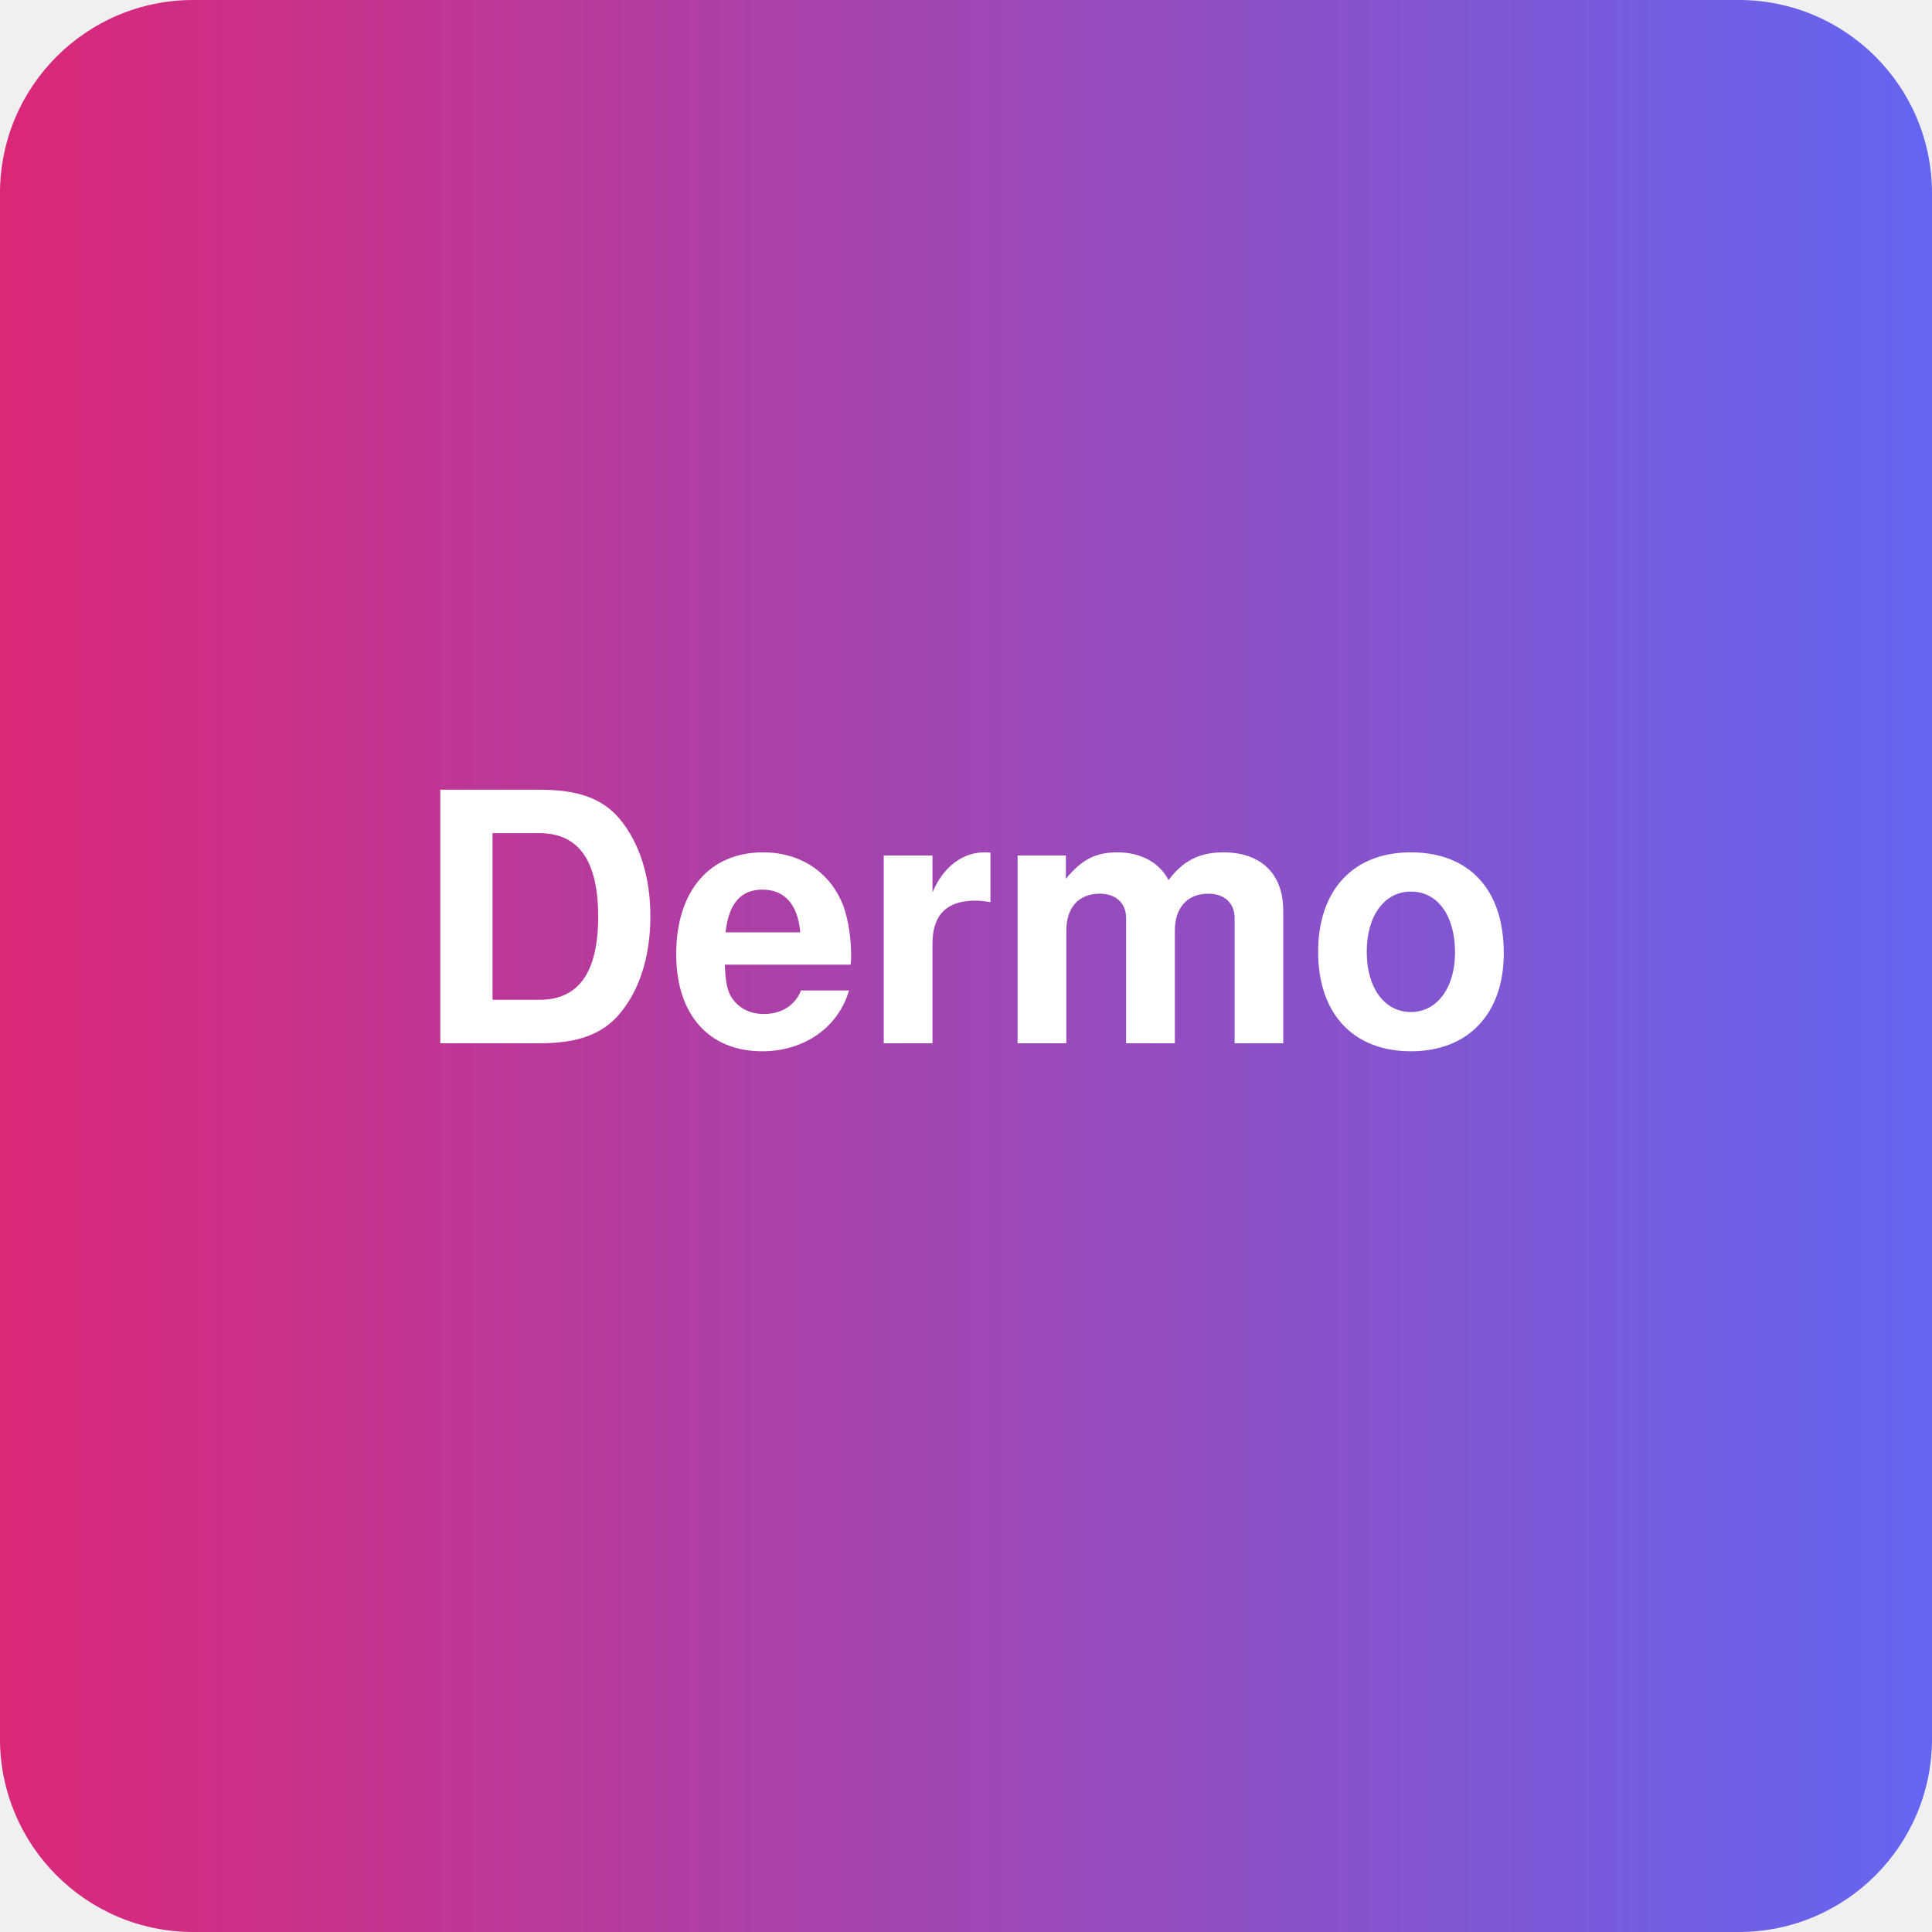
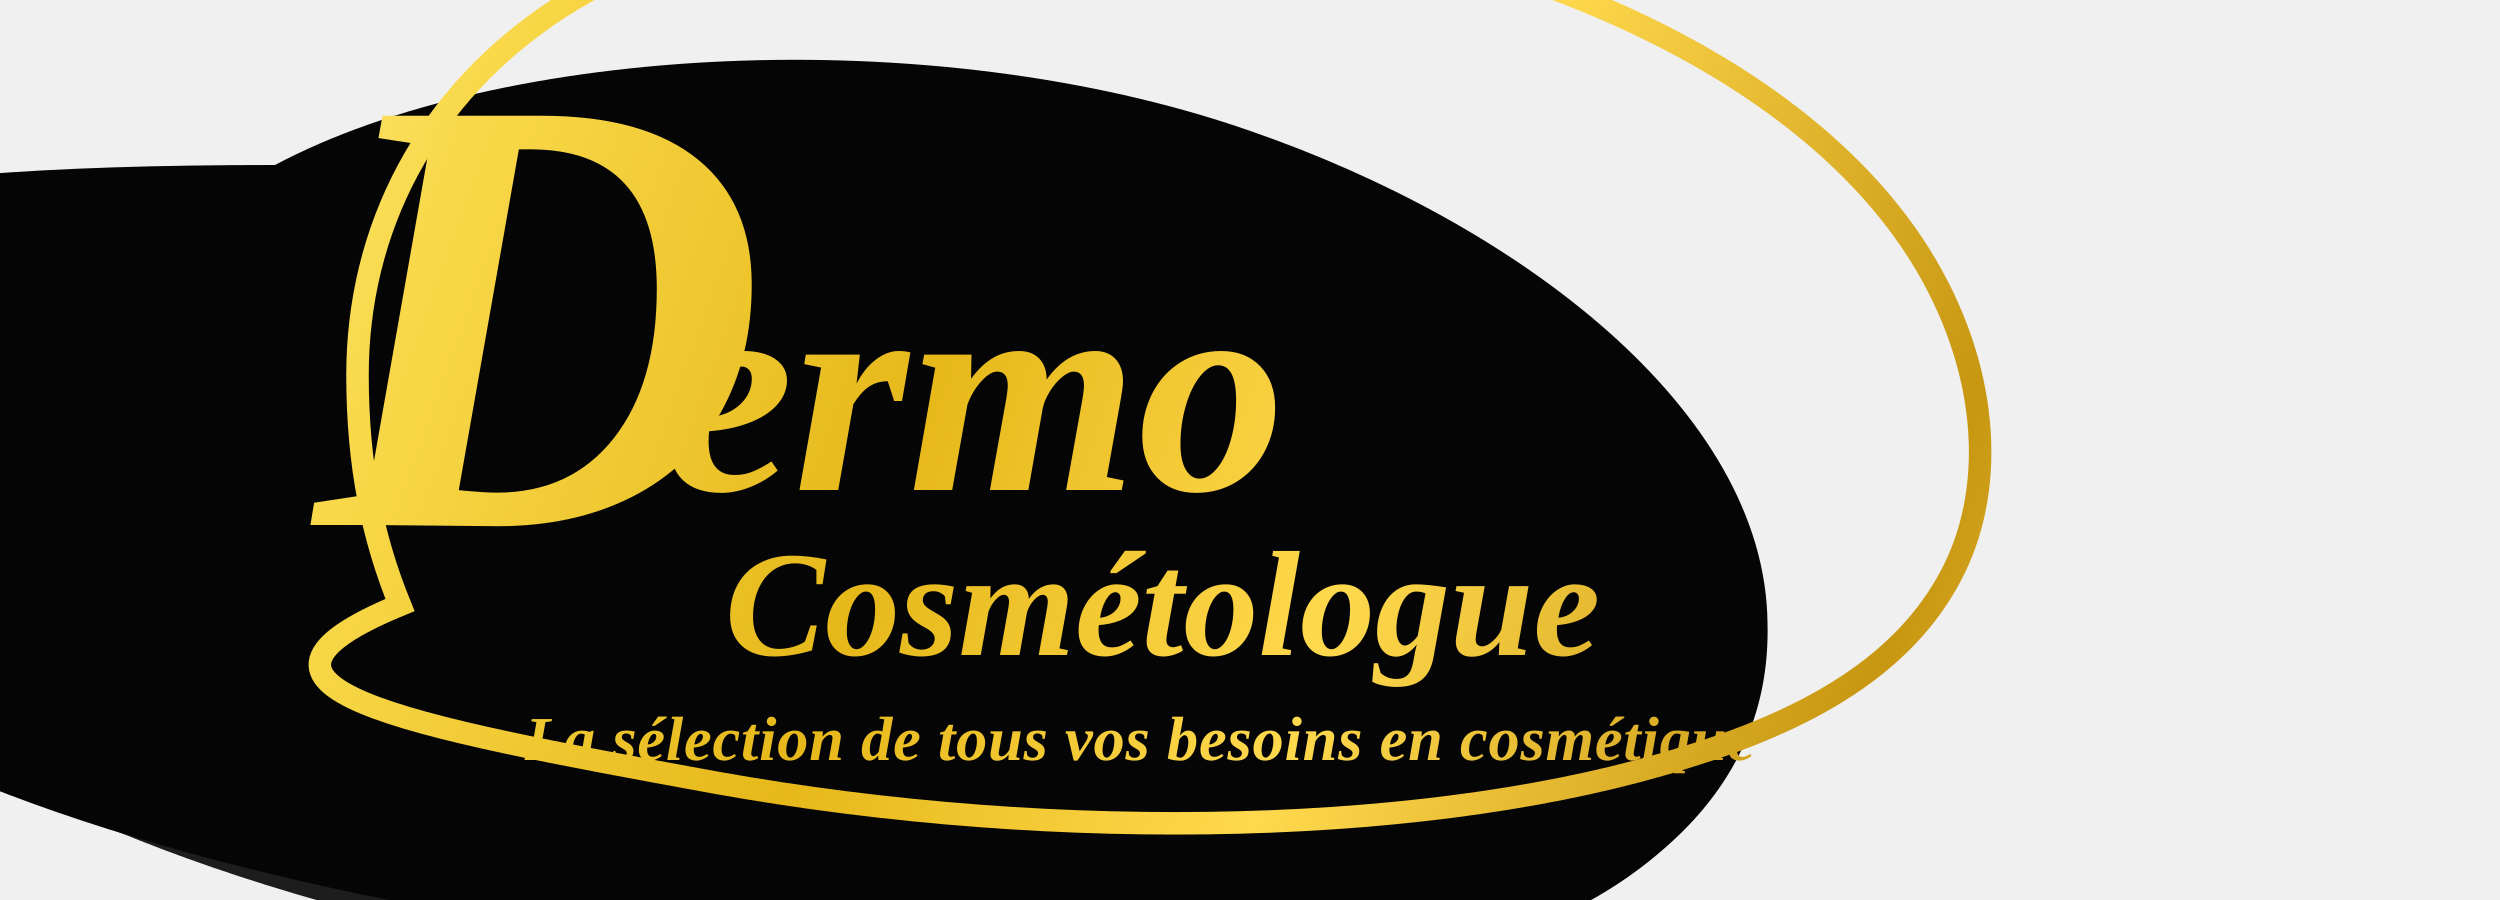
- <svg xmlns="http://www.w3.org/2000/svg" width="200" height="200" viewBox="0 0 200 200" role="img" aria-label="Dermo logo">
+ <svg xmlns="http://www.w3.org/2000/svg" width="1000" height="360" viewBox="0 0 1000 360" aria-label="Dermocosmetologue logo" role="img">
  <defs>
-     <linearGradient id="g" x1="0" x2="1">
-       <stop offset="0%" stop-color="#db2777" />
-       <stop offset="100%" stop-color="#6366f1" />
+     <linearGradient id="gold" x1="0" y1="0" x2="1000" y2="360" gradientUnits="userSpaceOnUse">
+       <stop offset="0" stop-color="#FFF7B2" />
+       <stop offset="0.18" stop-color="#F9D94A" />
+       <stop offset="0.38" stop-color="#E6B81A" />
+       <stop offset="0.55" stop-color="#FFD94D" />
+       <stop offset="0.75" stop-color="#C89712" />
+       <stop offset="0.9" stop-color="#F4CF3D" />
+       <stop offset="1" stop-color="#B98500" />
    </linearGradient>
  </defs>
-   <rect width="200" height="200" rx="20" fill="url(#g)" />
-   <g fill="#fff" font-family="Helvetica, Arial, sans-serif" font-weight="700" font-size="36" text-anchor="middle">
-     <text x="50%" y="54%">Dermo</text>
+   <g>
+     <path d="M110 66c90-48 262-58 389-14 108 37 207 112 208 197 1 37-14 67-42 91-31 27-72 42-123 48-83 10-216 2-349-21-133-23-246-61-301-112-43-40-56-79-46-120 13-49 76-69 264-69z" fill="#050505" />
+     <path d="M135 84c95-34 242-43 353-15 92 23 187 76 210 161 7 27 3 54-12 78-21 34-58 58-109 72-93 27-220 28-351 3-137-25-246-70-290-121-30-34-36-72-20-101 20-35 77-63 219-77z" fill="#050505" opacity="0.9" />
+     <path d="M160 242c-11-27-17-56-17-92 0-58 27-112 81-147 56-36 140-50 233-43 150 13 264 67 311 142 28 45 30 92 14 125-17 35-52 59-108 76-98 31-249 35-388 10-126-23-206-38-126-71z" fill="none" stroke="url(#gold)" stroke-width="9" />
+     <text x="126" y="210" fill="url(#gold)" font-size="250" font-family="Georgia, 'Times New Roman', serif" font-style="italic" font-weight="800">D</text>
+     <text x="265" y="196" fill="url(#gold)" font-size="118" font-family="Georgia, 'Times New Roman', serif" font-style="italic" font-weight="800">ermo</text>
+     <text x="290" y="262" fill="url(#gold)" font-size="60" font-family="Georgia, 'Times New Roman', serif" font-style="italic" font-weight="700">Cosmétologue</text>
+     <text x="210" y="304" fill="url(#gold)" font-size="25" font-family="Georgia, 'Times New Roman', serif" font-style="italic" letter-spacing="0.3" font-weight="700">La sélection de tous vos besoins en cosmétique</text>
  </g>
</svg>
